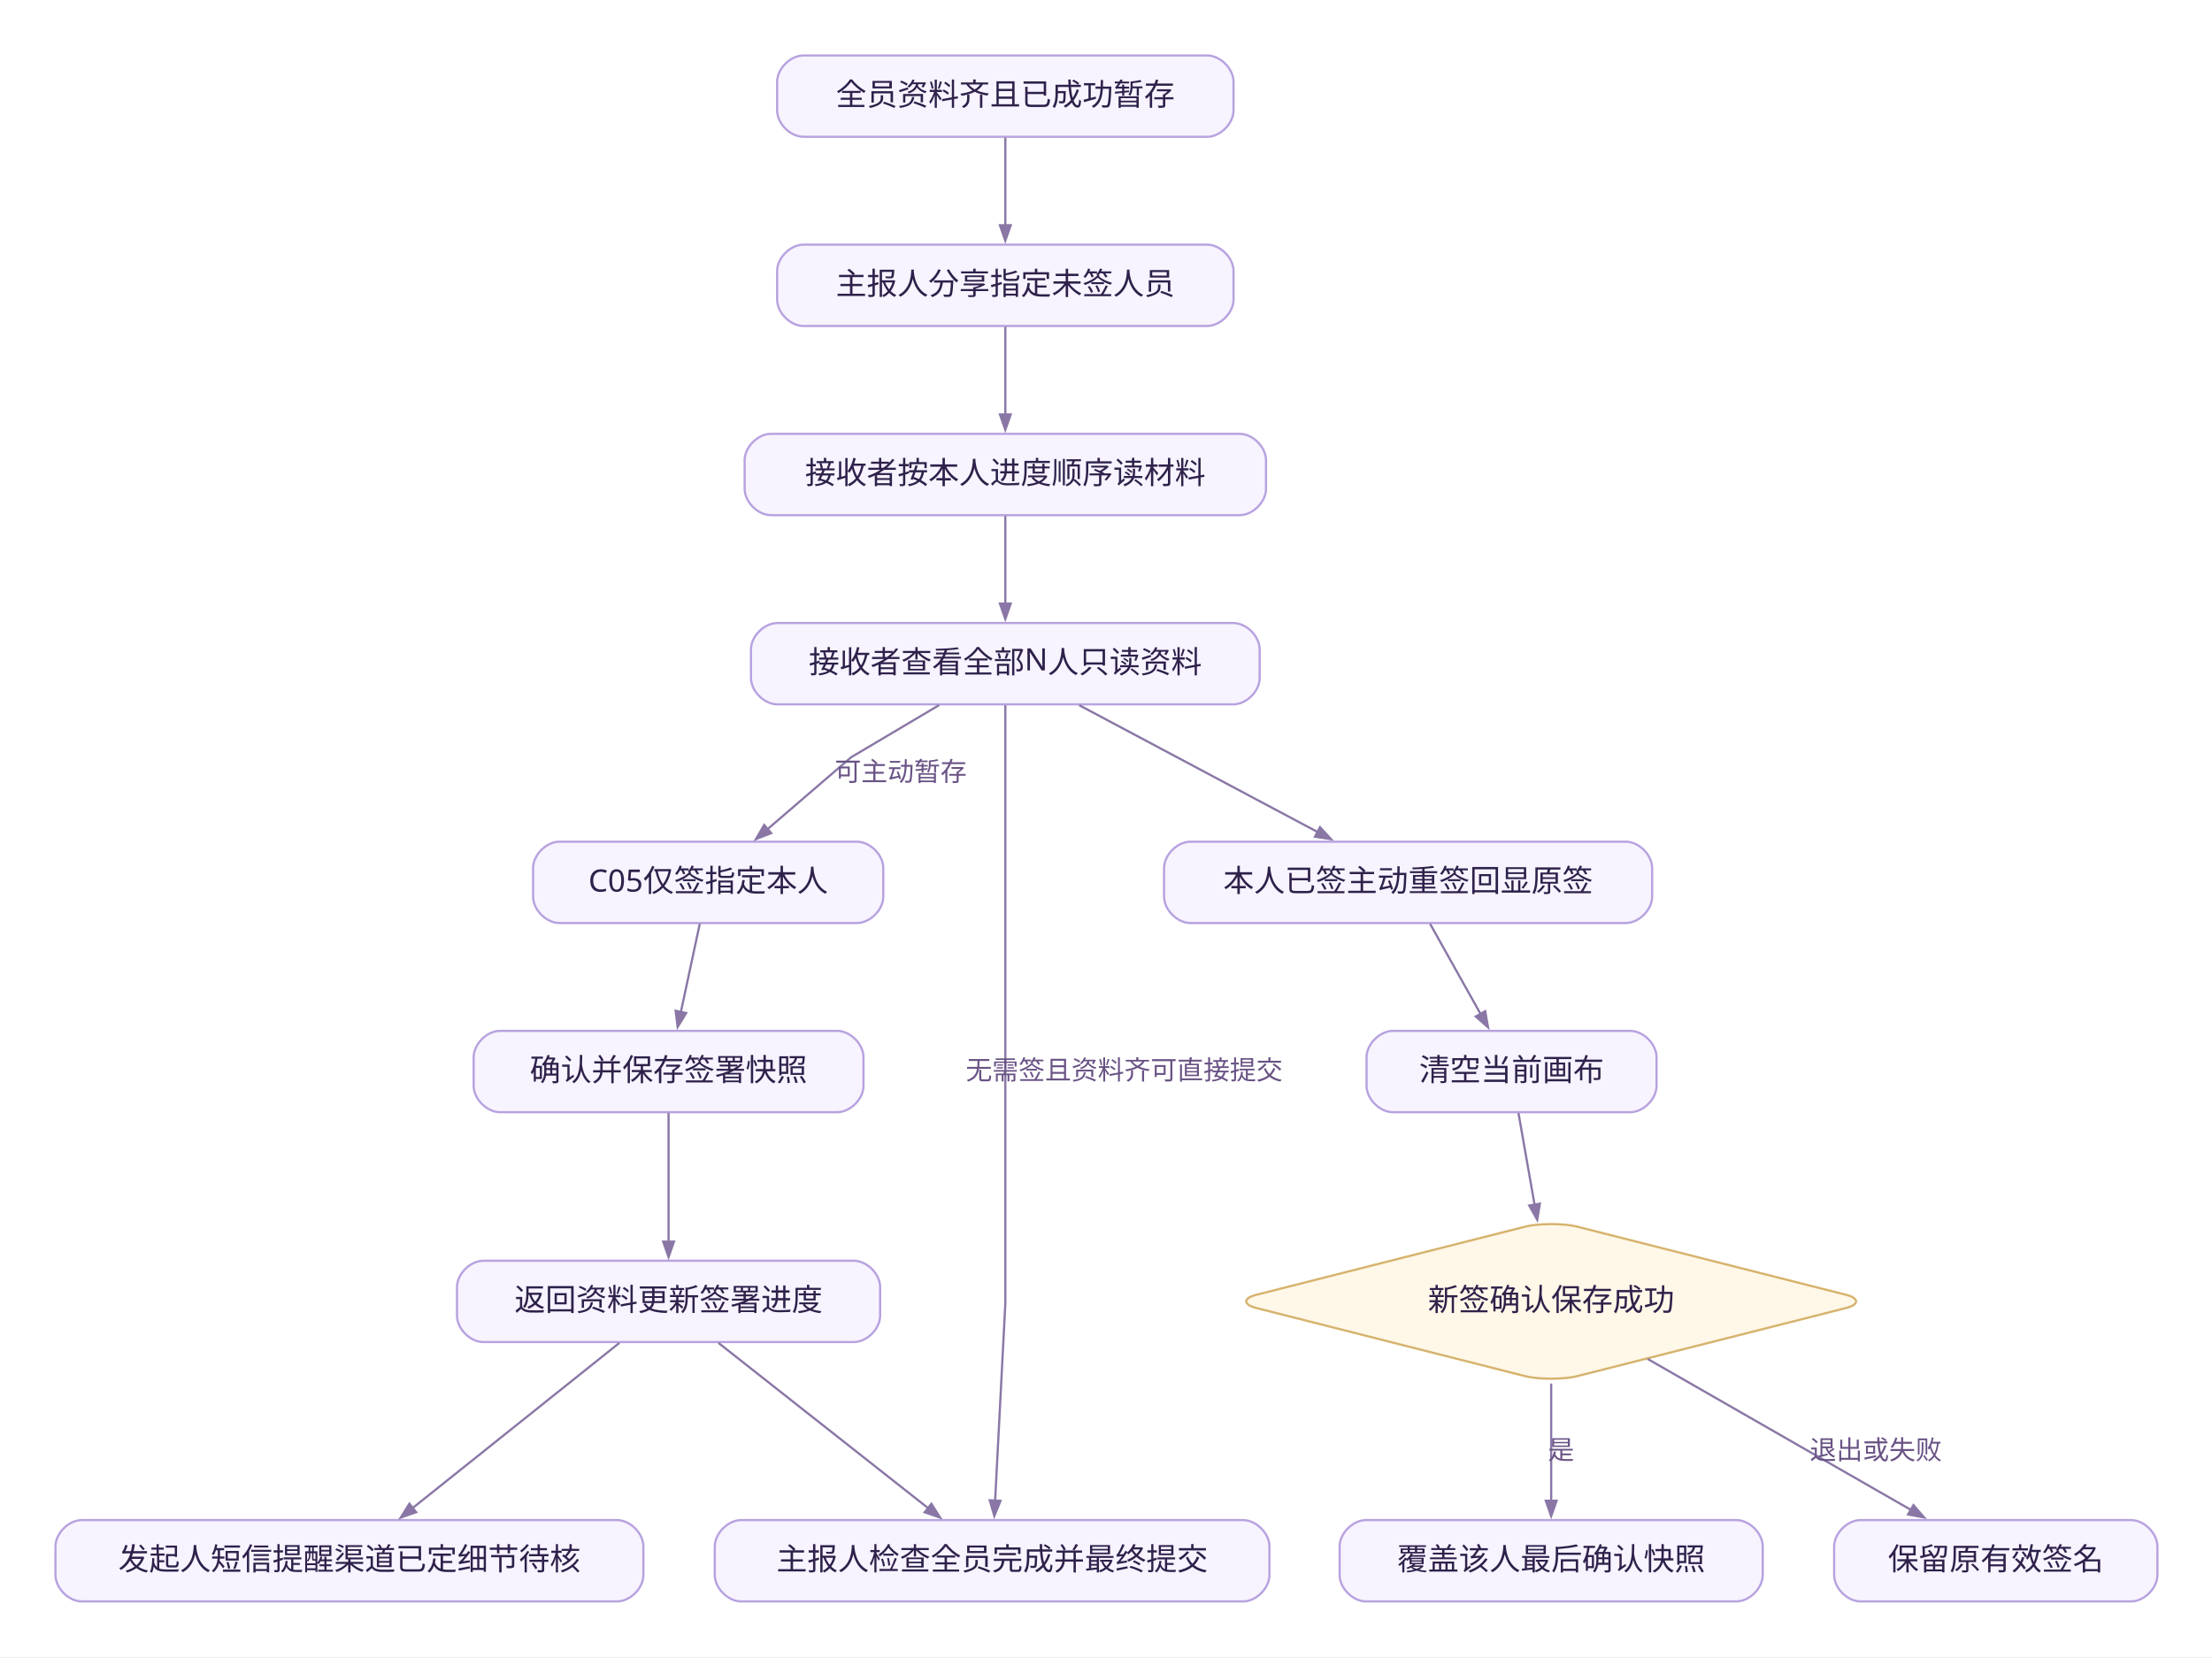
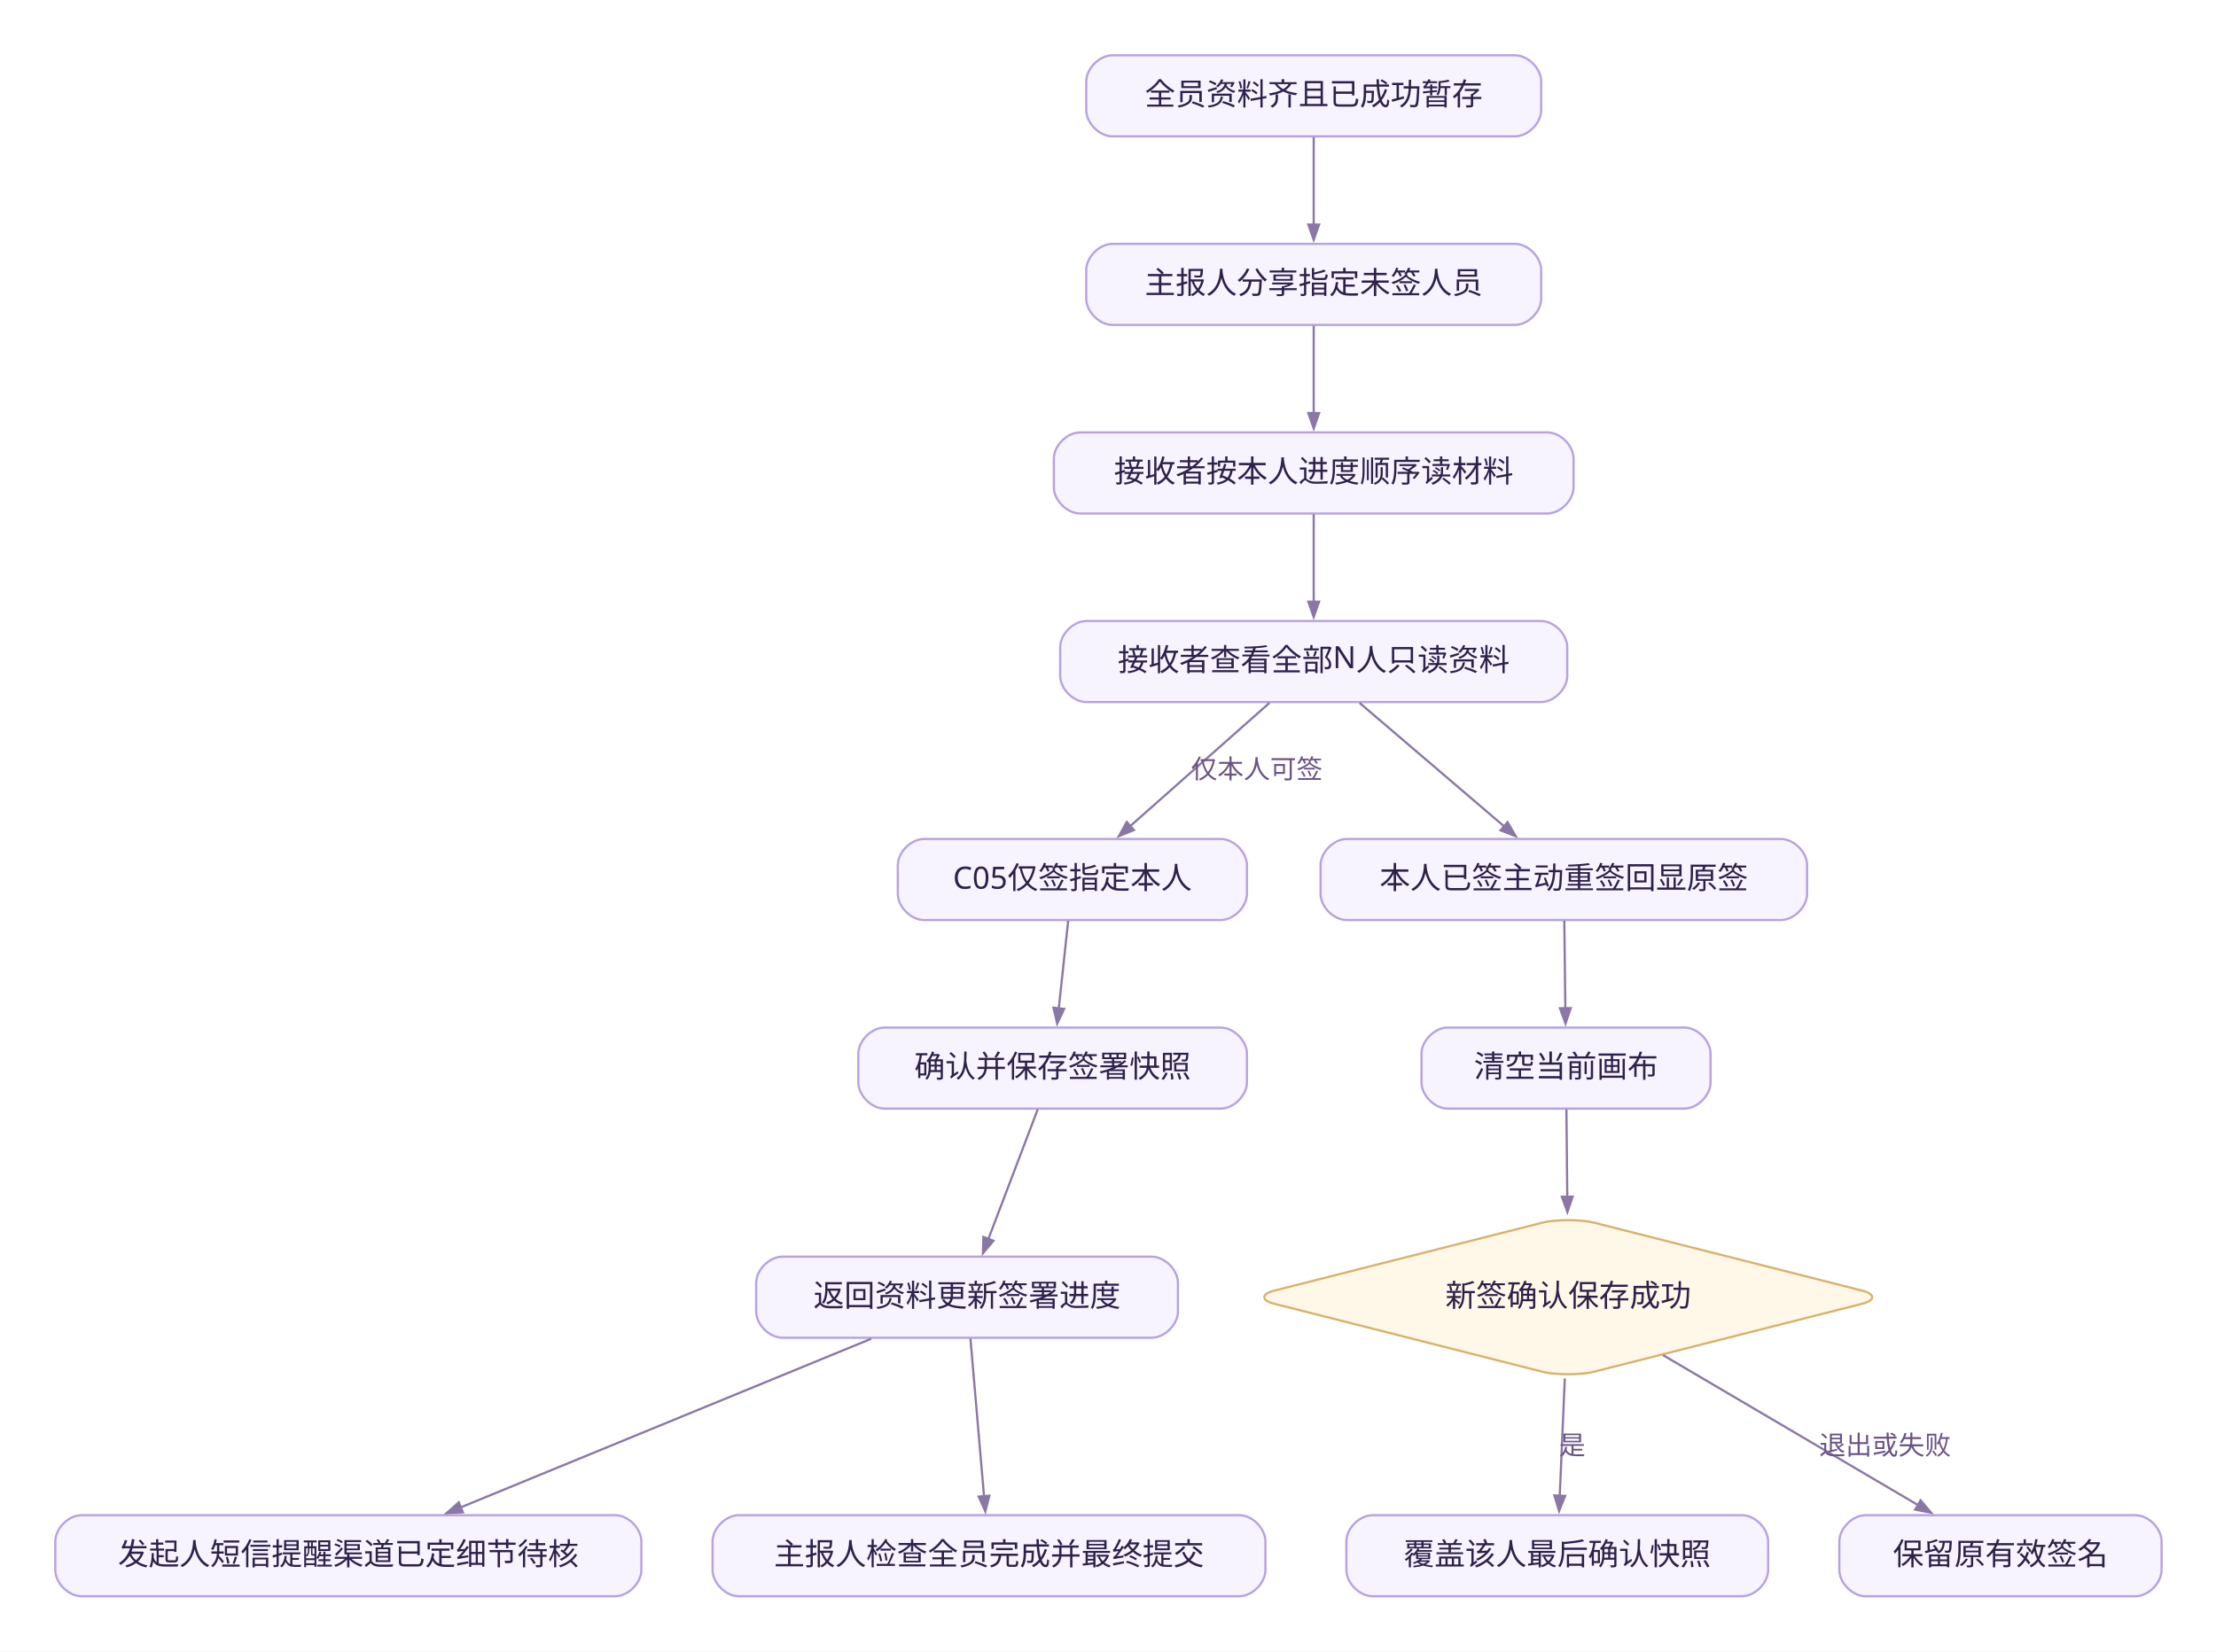
- <svg xmlns="http://www.w3.org/2000/svg" width="1005pt" height="753pt" viewBox="0.00 0.00 1005.00 753.00">
+ <svg xmlns="http://www.w3.org/2000/svg" width="1010pt" height="753pt" viewBox="0.00 0.00 1010.00 753.00">
  <g id="graph0" class="graph" transform="scale(1 1) rotate(0) translate(25.2 727.64)">
-     <polygon fill="white" stroke="none" points="-25.2,25.2 -25.2,-727.64 980.2,-727.64 980.2,25.2 -25.2,25.2" />
+     <polygon fill="white" stroke="none" points="-25.2,25.2 -25.2,-727.64 985.2,-727.64 985.2,25.2 -25.2,25.2" />
    <g id="node1" class="node">
-       <path fill="#f7f3ff" stroke="#b7a2df" d="M523.24,-702.44C523.24,-702.44 339.88,-702.44 339.88,-702.44 333.88,-702.44 327.88,-696.44 327.88,-690.44 327.88,-690.44 327.88,-677.48 327.88,-677.48 327.88,-671.48 333.88,-665.48 339.88,-665.48 339.88,-665.48 523.24,-665.48 523.24,-665.48 529.24,-665.48 535.24,-671.48 535.24,-677.48 535.24,-677.48 535.24,-690.44 535.24,-690.44 535.24,-696.44 529.24,-702.44 523.24,-702.44" />
-       <text xml:space="preserve" text-anchor="middle" x="431.56" y="-679.76" font-family="PingFang SC" font-size="14.00" fill="#2e214a">全员资料齐且已成功暂存</text>
+       <path fill="#f7f3ff" stroke="#b7a2df" d="M665.24,-702.44C665.24,-702.44 481.88,-702.44 481.88,-702.44 475.88,-702.44 469.88,-696.44 469.88,-690.44 469.88,-690.44 469.88,-677.48 469.88,-677.48 469.88,-671.48 475.88,-665.48 481.88,-665.48 481.88,-665.48 665.24,-665.48 665.24,-665.48 671.24,-665.48 677.24,-671.48 677.24,-677.48 677.24,-677.48 677.24,-690.44 677.24,-690.44 677.24,-696.44 671.24,-702.44 665.24,-702.44" />
+       <text xml:space="preserve" text-anchor="middle" x="573.56" y="-679.76" font-family="PingFang SC" font-size="14.00" fill="#2e214a">全员资料齐且已成功暂存</text>
    </g>
    <g id="node2" class="node">
-       <path fill="#f7f3ff" stroke="#b7a2df" d="M523.24,-616.48C523.24,-616.48 339.88,-616.48 339.88,-616.48 333.88,-616.48 327.88,-610.48 327.88,-604.48 327.88,-604.48 327.88,-591.52 327.88,-591.52 327.88,-585.52 333.88,-579.52 339.88,-579.52 339.88,-579.52 523.24,-579.52 523.24,-579.52 529.24,-579.52 535.24,-585.52 535.24,-591.52 535.24,-591.52 535.24,-604.48 535.24,-604.48 535.24,-610.48 529.24,-616.48 523.24,-616.48" />
-       <text xml:space="preserve" text-anchor="middle" x="431.56" y="-593.8" font-family="PingFang SC" font-size="14.00" fill="#2e214a">主报人分享指定未签人员</text>
+       <path fill="#f7f3ff" stroke="#b7a2df" d="M665.24,-616.48C665.24,-616.48 481.88,-616.48 481.88,-616.48 475.88,-616.48 469.88,-610.48 469.88,-604.48 469.88,-604.48 469.88,-591.52 469.88,-591.52 469.88,-585.52 475.88,-579.52 481.88,-579.52 481.88,-579.52 665.24,-579.52 665.24,-579.52 671.24,-579.52 677.24,-585.52 677.24,-591.52 677.24,-591.52 677.24,-604.48 677.24,-604.48 677.24,-610.48 671.24,-616.48 665.24,-616.48" />
+       <text xml:space="preserve" text-anchor="middle" x="573.56" y="-593.8" font-family="PingFang SC" font-size="14.00" fill="#2e214a">主报人分享指定未签人员</text>
    </g>
    <g id="edge1" class="edge">
-       <path fill="none" stroke="#8a77a6" d="M431.56,-665.15C431.56,-653.47 431.56,-637.99 431.56,-624.94" />
-       <polygon fill="#8a77a6" stroke="#8a77a6" points="434.01,-625.29 431.56,-618.29 429.11,-625.29 434.01,-625.29" />
+       <path fill="none" stroke="#8a77a6" d="M573.56,-665.15C573.56,-653.47 573.56,-637.99 573.56,-624.94" />
+       <polygon fill="#8a77a6" stroke="#8a77a6" points="576.01,-625.29 573.56,-618.29 571.11,-625.29 576.01,-625.29" />
    </g>
    <g id="node3" class="node">
-       <path fill="#f7f3ff" stroke="#b7a2df" d="M538,-530.52C538,-530.52 325.12,-530.52 325.12,-530.52 319.12,-530.52 313.12,-524.52 313.12,-518.52 313.12,-518.52 313.12,-505.56 313.12,-505.56 313.12,-499.56 319.12,-493.56 325.12,-493.56 325.12,-493.56 538,-493.56 538,-493.56 544,-493.56 550,-499.56 550,-505.56 550,-505.56 550,-518.52 550,-518.52 550,-524.52 544,-530.52 538,-530.52" />
-       <text xml:space="preserve" text-anchor="middle" x="431.56" y="-507.84" font-family="PingFang SC" font-size="14.00" fill="#2e214a">接收者按本人进度顺序读材料</text>
+       <path fill="#f7f3ff" stroke="#b7a2df" d="M680,-530.52C680,-530.52 467.12,-530.52 467.12,-530.52 461.12,-530.52 455.12,-524.52 455.12,-518.52 455.12,-518.52 455.12,-505.56 455.12,-505.56 455.12,-499.56 461.12,-493.56 467.12,-493.56 467.12,-493.56 680,-493.56 680,-493.56 686,-493.56 692,-499.56 692,-505.56 692,-505.56 692,-518.52 692,-518.52 692,-524.52 686,-530.52 680,-530.52" />
+       <text xml:space="preserve" text-anchor="middle" x="573.56" y="-507.84" font-family="PingFang SC" font-size="14.00" fill="#2e214a">接收者按本人进度顺序读材料</text>
    </g>
    <g id="edge2" class="edge">
-       <path fill="none" stroke="#8a77a6" d="M431.56,-579.19C431.56,-567.51 431.56,-552.03 431.56,-538.98" />
-       <polygon fill="#8a77a6" stroke="#8a77a6" points="434.01,-539.33 431.56,-532.33 429.11,-539.33 434.01,-539.33" />
+       <path fill="none" stroke="#8a77a6" d="M573.56,-579.19C573.56,-567.51 573.56,-552.03 573.56,-538.98" />
+       <polygon fill="#8a77a6" stroke="#8a77a6" points="576.01,-539.33 573.56,-532.33 571.11,-539.33 576.01,-539.33" />
    </g>
    <g id="node4" class="node">
-       <path fill="#f7f3ff" stroke="#b7a2df" d="M535.12,-444.56C535.12,-444.56 328,-444.56 328,-444.56 322,-444.56 316,-438.56 316,-432.56 316,-432.56 316,-419.6 316,-419.6 316,-413.6 322,-407.6 328,-407.6 328,-407.6 535.12,-407.6 535.12,-407.6 541.12,-407.6 547.12,-413.6 547.12,-419.6 547.12,-419.6 547.12,-432.56 547.12,-432.56 547.12,-438.56 541.12,-444.56 535.12,-444.56" />
-       <text xml:space="preserve" text-anchor="middle" x="431.56" y="-421.88" font-family="PingFang SC" font-size="14.00" fill="#2e214a">接收者查看全部N人只读资料</text>
+       <path fill="#f7f3ff" stroke="#b7a2df" d="M677.12,-444.56C677.12,-444.56 470,-444.56 470,-444.56 464,-444.56 458,-438.56 458,-432.56 458,-432.56 458,-419.6 458,-419.6 458,-413.6 464,-407.6 470,-407.6 470,-407.6 677.12,-407.6 677.12,-407.6 683.12,-407.6 689.12,-413.6 689.12,-419.6 689.12,-419.6 689.12,-432.56 689.12,-432.56 689.12,-438.56 683.12,-444.56 677.12,-444.56" />
+       <text xml:space="preserve" text-anchor="middle" x="573.56" y="-421.88" font-family="PingFang SC" font-size="14.00" fill="#2e214a">接收者查看全部N人只读资料</text>
    </g>
    <g id="edge3" class="edge">
-       <path fill="none" stroke="#8a77a6" d="M431.56,-493.23C431.56,-481.55 431.56,-466.07 431.56,-453.02" />
-       <polygon fill="#8a77a6" stroke="#8a77a6" points="434.01,-453.37 431.56,-446.37 429.11,-453.37 434.01,-453.37" />
+       <path fill="none" stroke="#8a77a6" d="M573.56,-493.23C573.56,-481.55 573.56,-466.07 573.56,-453.02" />
+       <polygon fill="#8a77a6" stroke="#8a77a6" points="576.01,-453.37 573.56,-446.37 571.11,-453.37 576.01,-453.37" />
    </g>
    <g id="node5" class="node">
-       <path fill="#f7f3ff" stroke="#b7a2df" d="M364.12,-345.2C364.12,-345.2 229,-345.2 229,-345.2 223,-345.2 217,-339.2 217,-333.2 217,-333.2 217,-320.24 217,-320.24 217,-314.24 223,-308.24 229,-308.24 229,-308.24 364.12,-308.24 364.12,-308.24 370.12,-308.24 376.12,-314.24 376.12,-320.24 376.12,-320.24 376.12,-333.2 376.12,-333.2 376.12,-339.2 370.12,-345.2 364.12,-345.2" />
-       <text xml:space="preserve" text-anchor="middle" x="296.56" y="-322.52" font-family="PingFang SC" font-size="14.00" fill="#2e214a">C05仅签指定本人</text>
+       <path fill="#f7f3ff" stroke="#b7a2df" d="M531.12,-345.2C531.12,-345.2 396,-345.2 396,-345.2 390,-345.2 384,-339.2 384,-333.2 384,-333.2 384,-320.24 384,-320.24 384,-314.24 390,-308.24 396,-308.24 396,-308.24 531.12,-308.24 531.12,-308.24 537.12,-308.24 543.12,-314.24 543.12,-320.24 543.12,-320.24 543.12,-333.2 543.12,-333.2 543.12,-339.2 537.12,-345.2 531.12,-345.2" />
+       <text xml:space="preserve" text-anchor="middle" x="463.56" y="-322.52" font-family="PingFang SC" font-size="14.00" fill="#2e214a">C05仅签指定本人</text>
    </g>
    <g id="edge4" class="edge">
-       <path fill="none" stroke="#8a77a6" d="M401.47,-407.25C382.5,-396.01 361.56,-383.6 361.56,-383.6 361.56,-383.6 341.42,-366.29 323.56,-350.93" />
-       <polygon fill="#8a77a6" stroke="#8a77a6" points="325.18,-349.09 318.27,-346.39 321.99,-352.81 325.18,-349.09" />
-       <text xml:space="preserve" text-anchor="middle" x="384.06" y="-372.8" font-family="PingFang SC" font-size="12.00" fill="#695385">可主动暂存</text>
+       <path fill="none" stroke="#8a77a6" d="M553.38,-407.22C535.55,-391.44 509.42,-368.31 489.94,-351.07" />
+       <polygon fill="#8a77a6" stroke="#8a77a6" points="491.61,-349.27 484.74,-346.47 488.36,-352.94 491.61,-349.27" />
+       <text xml:space="preserve" text-anchor="middle" x="547.65" y="-372.8" font-family="PingFang SC" font-size="12.00" fill="#695385">仅本人可签</text>
+     </g>
+     <g id="node10" class="node">
+       <path fill="#f7f3ff" stroke="#b7a2df" d="M786.44,-345.2C786.44,-345.2 588.68,-345.2 588.68,-345.2 582.68,-345.2 576.68,-339.2 576.68,-333.2 576.68,-333.2 576.68,-320.24 576.68,-320.24 576.68,-314.24 582.68,-308.24 588.68,-308.24 588.68,-308.24 786.44,-308.24 786.44,-308.24 792.44,-308.24 798.44,-314.24 798.44,-320.24 798.44,-320.24 798.44,-333.2 798.44,-333.2 798.44,-339.2 792.44,-345.2 786.44,-345.2" />
+       <text xml:space="preserve" text-anchor="middle" x="687.56" y="-322.52" font-family="PingFang SC" font-size="14.00" fill="#2e214a">本人已签主动重签回显原签</text>
+     </g>
+     <g id="edge9" class="edge">
+       <path fill="none" stroke="#8a77a6" d="M594.47,-407.22C613.03,-391.37 640.26,-368.11 660.48,-350.84" />
+       <polygon fill="#8a77a6" stroke="#8a77a6" points="661.9,-352.86 665.63,-346.45 658.72,-349.13 661.9,-352.86" />
+     </g>
+     <g id="node6" class="node">
+       <path fill="#f7f3ff" stroke="#b7a2df" d="M531.12,-259.24C531.12,-259.24 378,-259.24 378,-259.24 372,-259.24 366,-253.24 366,-247.24 366,-247.24 366,-234.28 366,-234.28 366,-228.28 372,-222.28 378,-222.28 378,-222.28 531.12,-222.28 531.12,-222.28 537.12,-222.28 543.12,-228.28 543.12,-234.28 543.12,-234.28 543.12,-247.24 543.12,-247.24 543.12,-253.24 537.12,-259.24 531.12,-259.24" />
+       <text xml:space="preserve" text-anchor="middle" x="454.56" y="-236.56" font-family="PingFang SC" font-size="14.00" fill="#2e214a">确认并保存签署快照</text>
+     </g>
+     <g id="edge5" class="edge">
+       <path fill="none" stroke="#8a77a6" d="M461.65,-307.91C460.4,-296.23 458.74,-280.75 457.34,-267.7" />
+       <polygon fill="#8a77a6" stroke="#8a77a6" points="459.81,-267.74 456.63,-261.05 454.94,-268.27 459.81,-267.74" />
+     </g>
+     <g id="node7" class="node">
+       <path fill="#f7f3ff" stroke="#b7a2df" d="M499.68,-154.8C499.68,-154.8 331.44,-154.8 331.44,-154.8 325.44,-154.8 319.44,-148.8 319.44,-142.8 319.44,-142.8 319.44,-129.84 319.44,-129.84 319.44,-123.84 325.44,-117.84 331.44,-117.84 331.44,-117.84 499.68,-117.84 499.68,-117.84 505.68,-117.84 511.68,-123.84 511.68,-129.84 511.68,-129.84 511.68,-142.8 511.68,-142.8 511.68,-148.8 505.68,-154.8 499.68,-154.8" />
+       <text xml:space="preserve" text-anchor="middle" x="415.56" y="-132.12" font-family="PingFang SC" font-size="14.00" fill="#2e214a">返回资料更新签署进度</text>
+     </g>
+     <g id="edge6" class="edge">
+       <path fill="none" stroke="#8a77a6" d="M447.77,-221.92C441.5,-205.46 432.14,-180.88 425.12,-162.44" />
+       <polygon fill="#8a77a6" stroke="#8a77a6" points="427.59,-162.04 422.81,-156.37 423.01,-163.79 427.59,-162.04" />
+     </g>
+     <g id="node8" class="node">
+       <path fill="#f7f3ff" stroke="#b7a2df" d="M255.12,-36.96C255.12,-36.96 12,-36.96 12,-36.96 6,-36.96 0,-30.96 0,-24.96 0,-24.96 0,-12 0,-12 0,-6 6,0 12,0 12,0 255.12,0 255.12,0 261.12,0 267.12,-6 267.12,-12 267.12,-12 267.12,-24.96 267.12,-24.96 267.12,-30.96 261.12,-36.96 255.12,-36.96" />
+       <text xml:space="preserve" text-anchor="middle" x="133.56" y="-14.28" font-family="PingFang SC" font-size="14.00" fill="#2e214a">发起人短信提醒渠道已定细节待核</text>
+     </g>
+     <g id="edge7" class="edge">
+       <path fill="none" stroke="#8a77a6" d="M371.81,-117.35C321.23,-96.57 238.11,-62.43 184.62,-40.45" />
+       <polygon fill="#8a77a6" stroke="#8a77a6" points="185.76,-38.27 178.35,-37.88 183.9,-42.81 185.76,-38.27" />
    </g>
    <g id="node9" class="node">
      <path fill="#f7f3ff" stroke="#b7a2df" d="M539.56,-36.96C539.56,-36.96 311.56,-36.96 311.56,-36.96 305.56,-36.96 299.56,-30.96 299.56,-24.96 299.56,-24.96 299.56,-12 299.56,-12 299.56,-6 305.56,0 311.56,0 311.56,0 539.56,0 539.56,0 545.56,0 551.56,-6 551.56,-12 551.56,-12 551.56,-24.96 551.56,-24.96 551.56,-30.96 545.56,-36.96 539.56,-36.96" />
      <text xml:space="preserve" text-anchor="middle" x="425.56" y="-14.28" font-family="PingFang SC" font-size="14.00" fill="#2e214a">主报人检查全员完成并最终提交</text>
    </g>
-     <g id="edge5" class="edge">
-       <path fill="none" stroke="#8a77a6" d="M431.56,-407.22C431.56,-379.12 431.56,-327.72 431.56,-327.72 431.56,-327.72 431.56,-327.72 431.56,-135.32 431.56,-135.32 428.68,-79.65 426.91,-45.5" />
-       <polygon fill="#8a77a6" stroke="#8a77a6" points="429.37,-45.7 426.56,-38.84 424.48,-45.96 429.37,-45.7" />
-       <text xml:space="preserve" text-anchor="middle" x="485.56" y="-237.16" font-family="PingFang SC" font-size="12.00" fill="#695385">无需签且资料齐可直接提交</text>
+     <g id="edge8" class="edge">
+       <path fill="none" stroke="#8a77a6" d="M417.1,-117.47C418.76,-98.2 421.43,-67.31 423.32,-45.37" />
+       <polygon fill="#8a77a6" stroke="#8a77a6" points="425.74,-45.85 423.9,-38.66 420.86,-45.43 425.74,-45.85" />
    </g>
-     <g id="node10" class="node">
-       <path fill="#f7f3ff" stroke="#b7a2df" d="M713.44,-345.2C713.44,-345.2 515.68,-345.2 515.68,-345.2 509.68,-345.2 503.68,-339.2 503.68,-333.2 503.68,-333.2 503.68,-320.24 503.68,-320.24 503.68,-314.24 509.68,-308.24 515.68,-308.24 515.68,-308.24 713.44,-308.24 713.44,-308.24 719.44,-308.24 725.44,-314.24 725.44,-320.24 725.44,-320.24 725.44,-333.2 725.44,-333.2 725.44,-339.2 719.44,-345.2 713.44,-345.2" />
-       <text xml:space="preserve" text-anchor="middle" x="614.56" y="-322.52" font-family="PingFang SC" font-size="14.00" fill="#2e214a">本人已签主动重签回显原签</text>
+     <g id="node11" class="node">
+       <path fill="#f7f3ff" stroke="#b7a2df" d="M742.44,-259.24C742.44,-259.24 634.68,-259.24 634.68,-259.24 628.68,-259.24 622.68,-253.24 622.68,-247.24 622.68,-247.24 622.68,-234.28 622.68,-234.28 622.68,-228.28 628.68,-222.28 634.68,-222.28 634.68,-222.28 742.44,-222.28 742.44,-222.28 748.44,-222.28 754.44,-228.28 754.44,-234.28 754.44,-234.28 754.44,-247.24 754.44,-247.24 754.44,-253.24 748.44,-259.24 742.44,-259.24" />
+       <text xml:space="preserve" text-anchor="middle" x="688.56" y="-236.56" font-family="PingFang SC" font-size="14.00" fill="#2e214a">清空当前画布</text>
    </g>
    <g id="edge10" class="edge">
-       <path fill="none" stroke="#8a77a6" d="M465.13,-407.22C495.73,-390.94 541.01,-366.85 573.71,-349.45" />
-       <polygon fill="#8a77a6" stroke="#8a77a6" points="574.53,-351.79 579.56,-346.34 572.23,-347.46 574.53,-351.79" />
+       <path fill="none" stroke="#8a77a6" d="M687.77,-307.91C687.91,-296.23 688.1,-280.75 688.25,-267.7" />
+       <polygon fill="#8a77a6" stroke="#8a77a6" points="690.7,-268.08 688.33,-261.05 685.8,-268.02 690.7,-268.08" />
    </g>
-     <g id="node6" class="node">
-       <path fill="#f7f3ff" stroke="#b7a2df" d="M355.12,-259.24C355.12,-259.24 202,-259.24 202,-259.24 196,-259.24 190,-253.24 190,-247.24 190,-247.24 190,-234.28 190,-234.28 190,-228.28 196,-222.28 202,-222.28 202,-222.28 355.12,-222.28 355.12,-222.28 361.12,-222.28 367.12,-228.28 367.12,-234.28 367.12,-234.28 367.12,-247.24 367.12,-247.24 367.12,-253.24 361.12,-259.24 355.12,-259.24" />
-       <text xml:space="preserve" text-anchor="middle" x="278.56" y="-236.56" font-family="PingFang SC" font-size="14.00" fill="#2e214a">确认并保存签署快照</text>
-     </g>
-     <g id="edge6" class="edge">
-       <path fill="none" stroke="#8a77a6" d="M292.74,-307.91C290.24,-296.23 286.92,-280.75 284.12,-267.7" />
-       <polygon fill="#8a77a6" stroke="#8a77a6" points="286.55,-267.35 282.69,-261.02 281.76,-268.38 286.55,-267.35" />
-     </g>
-     <g id="node7" class="node">
-       <path fill="#f7f3ff" stroke="#b7a2df" d="M362.68,-154.8C362.68,-154.8 194.44,-154.8 194.44,-154.8 188.44,-154.8 182.44,-148.8 182.44,-142.8 182.44,-142.8 182.44,-129.84 182.44,-129.84 182.44,-123.84 188.44,-117.84 194.44,-117.84 194.44,-117.84 362.68,-117.84 362.68,-117.84 368.68,-117.84 374.68,-123.84 374.68,-129.84 374.68,-129.84 374.68,-142.8 374.68,-142.8 374.68,-148.8 368.68,-154.8 362.68,-154.8" />
-       <text xml:space="preserve" text-anchor="middle" x="278.56" y="-132.12" font-family="PingFang SC" font-size="14.00" fill="#2e214a">返回资料更新签署进度</text>
-     </g>
-     <g id="edge7" class="edge">
-       <path fill="none" stroke="#8a77a6" d="M278.56,-221.92C278.56,-205.76 278.56,-181.75 278.56,-163.43" />
-       <polygon fill="#8a77a6" stroke="#8a77a6" points="281.01,-163.47 278.56,-156.47 276.11,-163.47 281.01,-163.47" />
-     </g>
-     <g id="node8" class="node">
-       <path fill="#f7f3ff" stroke="#b7a2df" d="M255.12,-36.96C255.12,-36.96 12,-36.96 12,-36.96 6,-36.96 0,-30.96 0,-24.96 0,-24.96 0,-12 0,-12 0,-6 6,0 12,0 12,0 255.12,0 255.12,0 261.12,0 267.12,-6 267.12,-12 267.12,-12 267.12,-24.96 267.12,-24.96 267.12,-30.96 261.12,-36.96 255.12,-36.96" />
-       <text xml:space="preserve" text-anchor="middle" x="133.56" y="-14.28" font-family="PingFang SC" font-size="14.00" fill="#2e214a">发起人短信提醒渠道已定细节待核</text>
-     </g>
-     <g id="edge8" class="edge">
-       <path fill="none" stroke="#8a77a6" d="M256.22,-117.47C230.92,-97.26 189.64,-64.28 162.04,-42.24" />
-       <polygon fill="#8a77a6" stroke="#8a77a6" points="163.87,-40.56 156.87,-38.1 160.81,-44.38 163.87,-40.56" />
-     </g>
-     <g id="edge9" class="edge">
-       <path fill="none" stroke="#8a77a6" d="M301.21,-117.47C326.85,-97.26 368.71,-64.28 396.68,-42.24" />
-       <polygon fill="#8a77a6" stroke="#8a77a6" points="397.96,-44.35 401.94,-38.09 394.93,-40.5 397.96,-44.35" />
-     </g>
-     <g id="node11" class="node">
-       <path fill="#f7f3ff" stroke="#b7a2df" d="M715.44,-259.24C715.44,-259.24 607.68,-259.24 607.68,-259.24 601.68,-259.24 595.68,-253.24 595.68,-247.24 595.68,-247.24 595.68,-234.28 595.68,-234.28 595.68,-228.28 601.68,-222.28 607.68,-222.28 607.68,-222.28 715.44,-222.28 715.44,-222.28 721.44,-222.28 727.44,-228.28 727.44,-234.28 727.44,-234.28 727.44,-247.24 727.44,-247.24 727.44,-253.24 721.44,-259.24 715.44,-259.24" />
-       <text xml:space="preserve" text-anchor="middle" x="661.56" y="-236.56" font-family="PingFang SC" font-size="14.00" fill="#2e214a">清空当前画布</text>
+     <g id="node12" class="node">
+       <path fill="#fff7e8" stroke="#d6b36d" d="M677.93,-170.33C677.93,-170.33 555.39,-139.27 555.39,-139.27 549.58,-137.79 549.58,-134.85 555.39,-133.37 555.39,-133.37 677.93,-102.31 677.93,-102.31 683.74,-100.83 695.38,-100.83 701.19,-102.31 701.19,-102.31 823.73,-133.37 823.73,-133.37 829.54,-134.85 829.54,-137.79 823.73,-139.27 823.73,-139.27 701.19,-170.33 701.19,-170.33 695.38,-171.81 683.74,-171.81 677.93,-170.33" />
+       <text xml:space="preserve" text-anchor="middle" x="689.56" y="-132.12" font-family="PingFang SC" font-size="14.00" fill="#2e214a">新签确认保存成功</text>
    </g>
    <g id="edge11" class="edge">
-       <path fill="none" stroke="#8a77a6" d="M624.53,-307.91C631.19,-296 640.07,-280.15 647.46,-266.96" />
-       <polygon fill="#8a77a6" stroke="#8a77a6" points="649.59,-268.17 650.87,-260.86 645.31,-265.77 649.59,-268.17" />
+       <path fill="none" stroke="#8a77a6" d="M688.73,-221.92C688.84,-210.8 688.99,-195.97 689.13,-181.83" />
+       <polygon fill="#8a77a6" stroke="#8a77a6" points="691.57,-182.15 689.19,-175.13 686.67,-182.11 691.57,-182.15" />
    </g>
-     <g id="node12" class="node">
-       <path fill="#fff7e8" stroke="#d6b36d" d="M667.93,-170.33C667.93,-170.33 545.39,-139.27 545.39,-139.27 539.58,-137.79 539.58,-134.85 545.39,-133.37 545.39,-133.37 667.93,-102.31 667.93,-102.31 673.74,-100.83 685.38,-100.83 691.19,-102.31 691.19,-102.31 813.73,-133.37 813.73,-133.37 819.54,-134.85 819.54,-137.79 813.73,-139.27 813.73,-139.27 691.19,-170.33 691.19,-170.33 685.38,-171.81 673.74,-171.81 667.93,-170.33" />
-       <text xml:space="preserve" text-anchor="middle" x="679.56" y="-132.12" font-family="PingFang SC" font-size="14.00" fill="#2e214a">新签确认保存成功</text>
+     <g id="node13" class="node">
+       <path fill="#f7f3ff" stroke="#b7a2df" d="M768.68,-36.96C768.68,-36.96 600.44,-36.96 600.44,-36.96 594.44,-36.96 588.44,-30.96 588.44,-24.96 588.44,-24.96 588.44,-12 588.44,-12 588.44,-6 594.44,0 600.44,0 600.44,0 768.68,0 768.68,0 774.68,0 780.68,-6 780.68,-12 780.68,-12 780.68,-24.96 780.68,-24.96 780.68,-30.96 774.68,-36.96 768.68,-36.96" />
+       <text xml:space="preserve" text-anchor="middle" x="684.56" y="-14.28" font-family="PingFang SC" font-size="14.00" fill="#2e214a">覆盖该人最后确认快照</text>
    </g>
    <g id="edge12" class="edge">
-       <path fill="none" stroke="#8a77a6" d="M664.7,-221.92C666.74,-210.31 669.49,-194.65 672.07,-179.96" />
-       <polygon fill="#8a77a6" stroke="#8a77a6" points="674.42,-180.74 673.22,-173.42 669.59,-179.89 674.42,-180.74" />
+       <path fill="none" stroke="#8a77a6" d="M688.01,-99.3C687.26,-81.93 686.37,-61.48 685.69,-45.62" />
+       <polygon fill="#8a77a6" stroke="#8a77a6" points="688.15,-45.74 685.4,-38.85 683.25,-45.95 688.15,-45.74" />
+       <text xml:space="preserve" text-anchor="middle" x="691.41" y="-64.56" font-family="PingFang SC" font-size="12.00" fill="#695385">是</text>
    </g>
-     <g id="node13" class="node">
-       <path fill="#f7f3ff" stroke="#b7a2df" d="M763.68,-36.96C763.68,-36.96 595.44,-36.96 595.44,-36.96 589.44,-36.96 583.44,-30.96 583.44,-24.96 583.44,-24.96 583.44,-12 583.44,-12 583.44,-6 589.44,0 595.44,0 595.44,0 763.68,0 763.68,0 769.68,0 775.68,-6 775.68,-12 775.68,-12 775.68,-24.96 775.68,-24.96 775.68,-30.96 769.68,-36.96 763.68,-36.96" />
-       <text xml:space="preserve" text-anchor="middle" x="679.56" y="-14.28" font-family="PingFang SC" font-size="14.00" fill="#2e214a">覆盖该人最后确认快照</text>
+     <g id="node14" class="node">
+       <path fill="#f7f3ff" stroke="#b7a2df" d="M948,-36.96C948,-36.96 825.12,-36.96 825.12,-36.96 819.12,-36.96 813.12,-30.96 813.12,-24.96 813.12,-24.96 813.12,-12 813.12,-12 813.12,-6 819.12,0 825.12,0 825.12,0 948,0 948,0 954,0 960,-6 960,-12 960,-12 960,-24.96 960,-24.96 960,-30.96 954,-36.96 948,-36.96" />
+       <text xml:space="preserve" text-anchor="middle" x="886.56" y="-14.28" font-family="PingFang SC" font-size="14.00" fill="#2e214a">保留原有效签名</text>
    </g>
    <g id="edge13" class="edge">
-       <path fill="none" stroke="#8a77a6" d="M679.56,-98.99C679.56,-81.63 679.56,-61.26 679.56,-45.48" />
-       <polygon fill="#8a77a6" stroke="#8a77a6" points="682.01,-45.75 679.56,-38.75 677.11,-45.75 682.01,-45.75" />
-       <text xml:space="preserve" text-anchor="middle" x="684.06" y="-64.56" font-family="PingFang SC" font-size="12.00" fill="#695385">是</text>
-     </g>
-     <g id="node14" class="node">
-       <path fill="#f7f3ff" stroke="#b7a2df" d="M943,-36.96C943,-36.96 820.12,-36.96 820.12,-36.96 814.12,-36.96 808.12,-30.96 808.12,-24.96 808.12,-24.96 808.12,-12 808.12,-12 808.12,-6 814.12,0 820.12,0 820.12,0 943,0 943,0 949,0 955,-6 955,-12 955,-12 955,-24.96 955,-24.96 955,-30.96 949,-36.96 943,-36.96" />
-       <text xml:space="preserve" text-anchor="middle" x="881.56" y="-14.28" font-family="PingFang SC" font-size="14.00" fill="#2e214a">保留原有效签名</text>
-     </g>
-     <g id="edge14" class="edge">
-       <path fill="none" stroke="#8a77a6" d="M723.39,-110.18C759.14,-89.68 809.14,-61.01 843.29,-41.43" />
-       <polygon fill="#8a77a6" stroke="#8a77a6" points="844.16,-43.75 849.01,-38.14 841.72,-39.5 844.16,-43.75" />
-       <text xml:space="preserve" text-anchor="middle" x="827.09" y="-64.56" font-family="PingFang SC" font-size="12.00" fill="#695385">退出或失败</text>
+       <path fill="none" stroke="#8a77a6" d="M732.79,-109.9C767.54,-89.47 815.86,-61.05 849,-41.56" />
+       <polygon fill="#8a77a6" stroke="#8a77a6" points="850.16,-43.73 854.95,-38.07 847.67,-39.5 850.16,-43.73" />
+       <text xml:space="preserve" text-anchor="middle" x="834" y="-64.56" font-family="PingFang SC" font-size="12.00" fill="#695385">退出或失败</text>
    </g>
  </g>
</svg>
